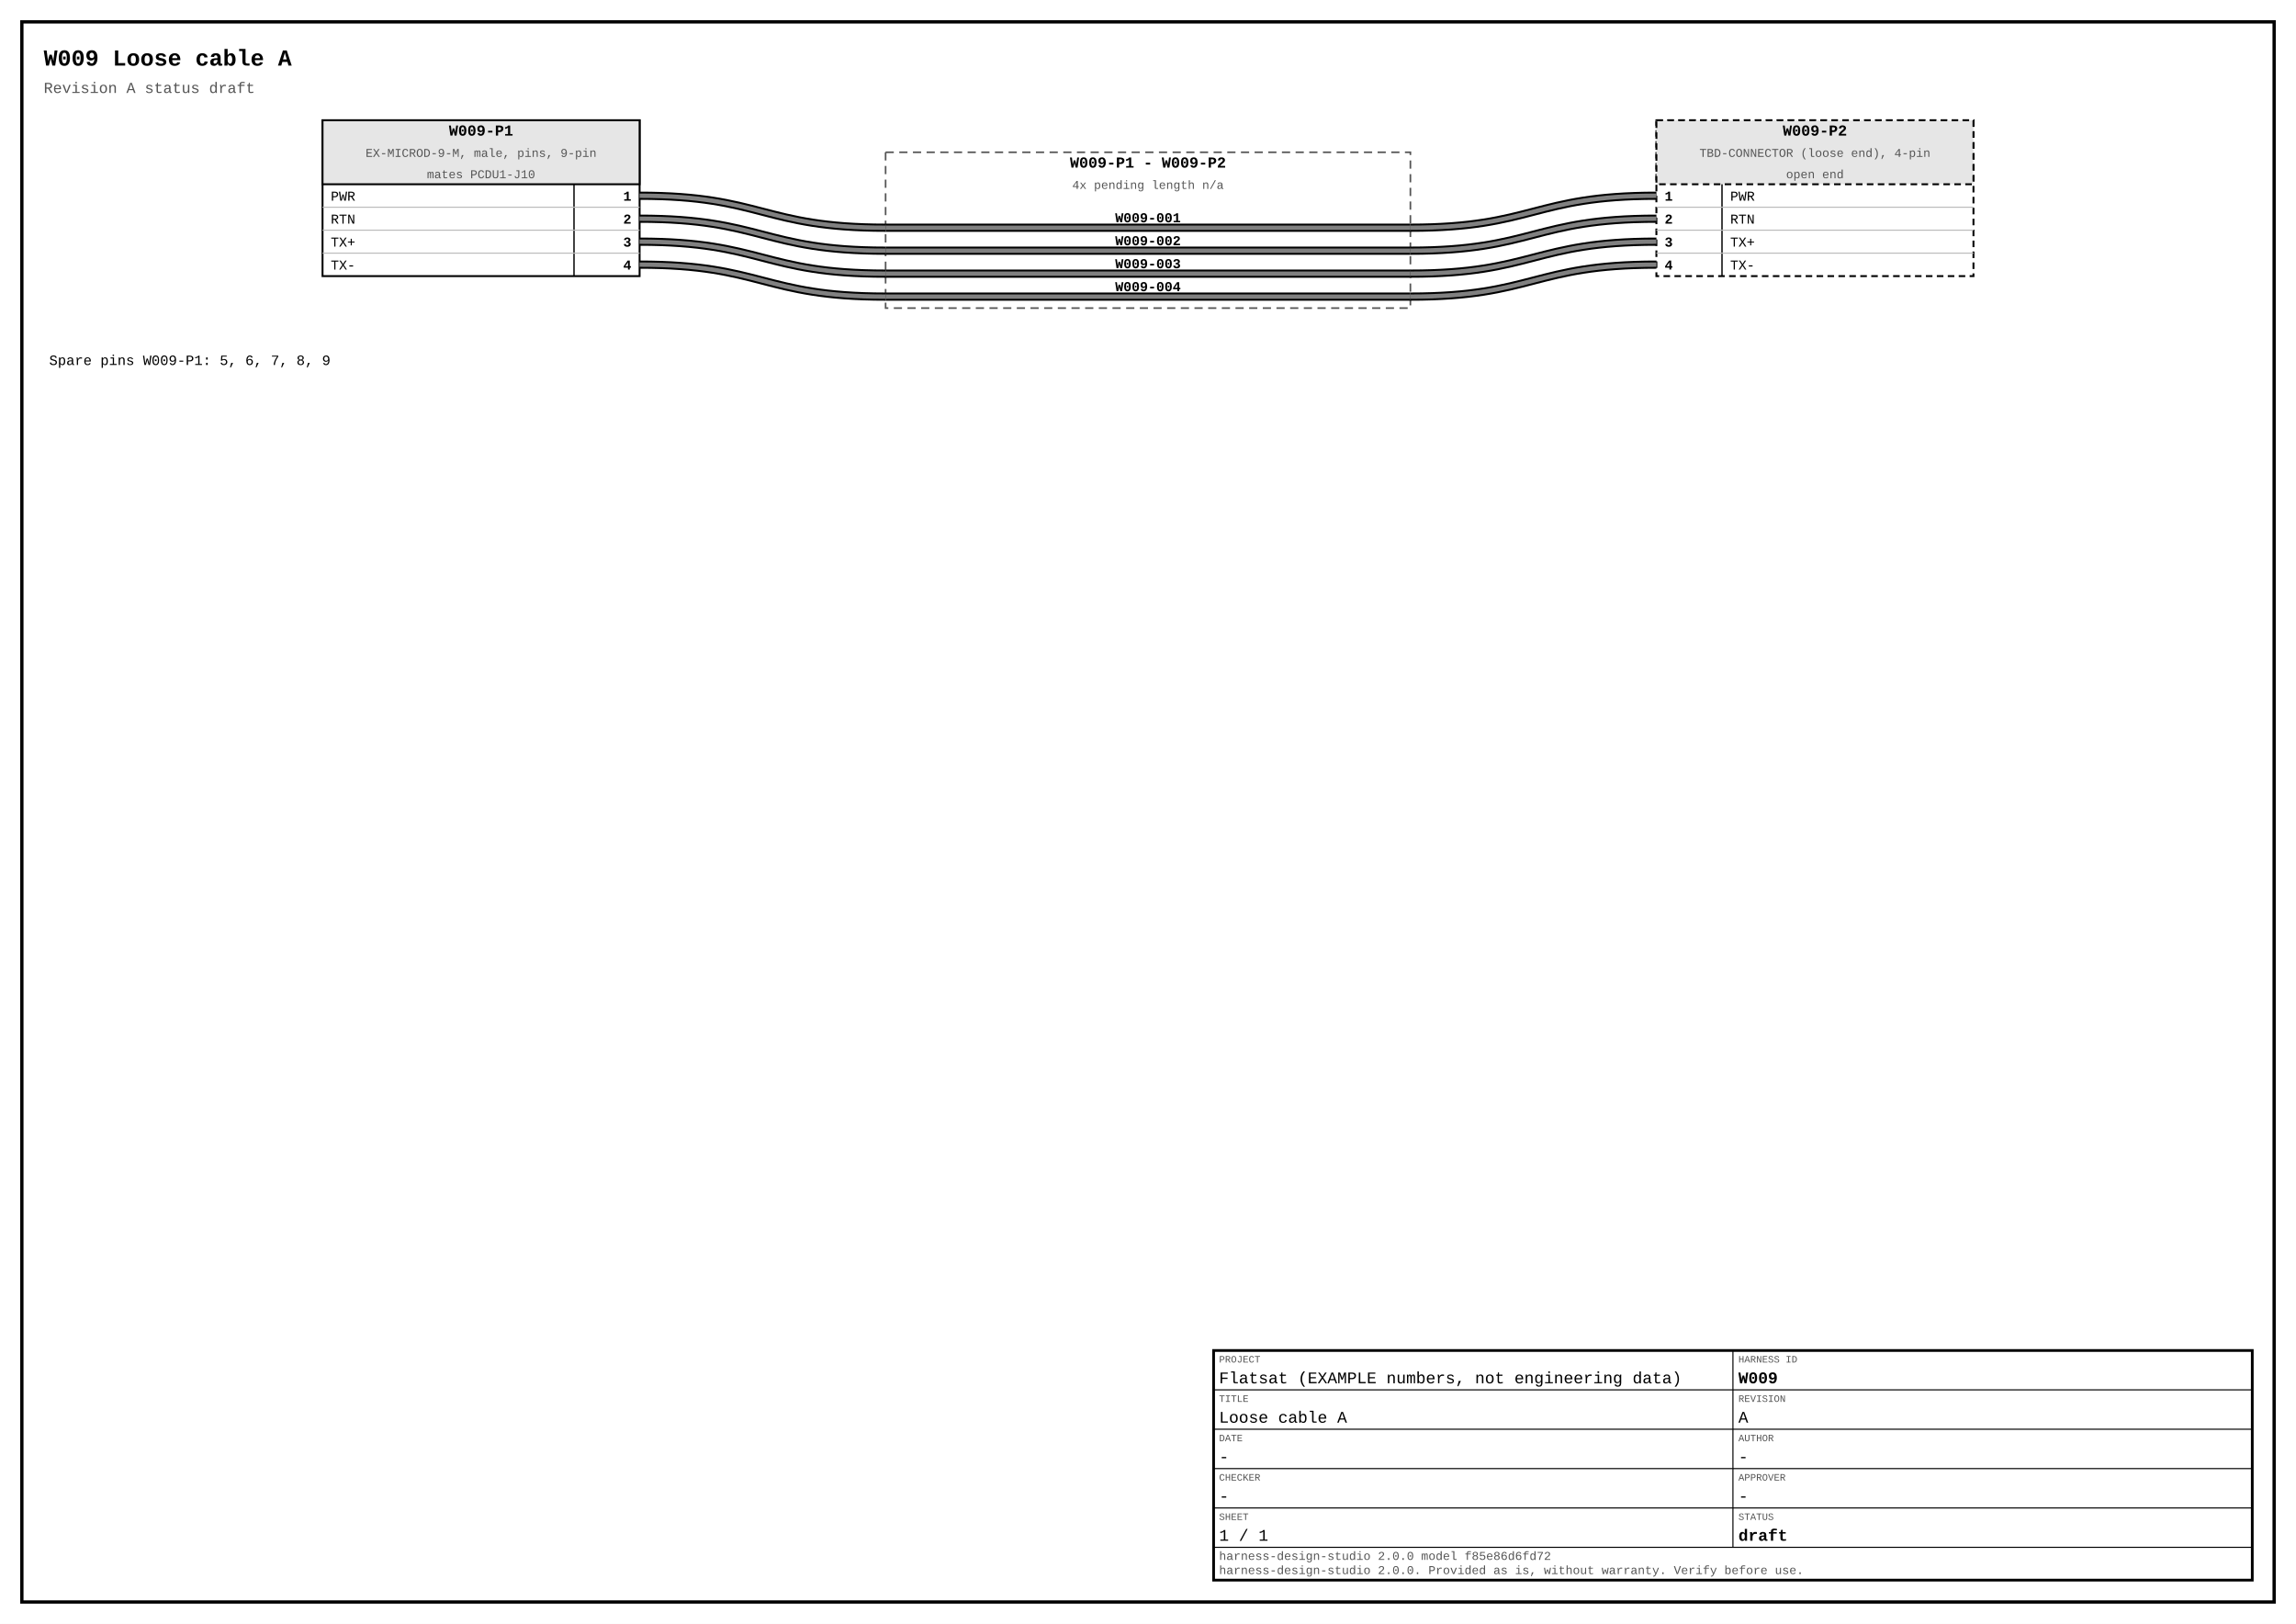
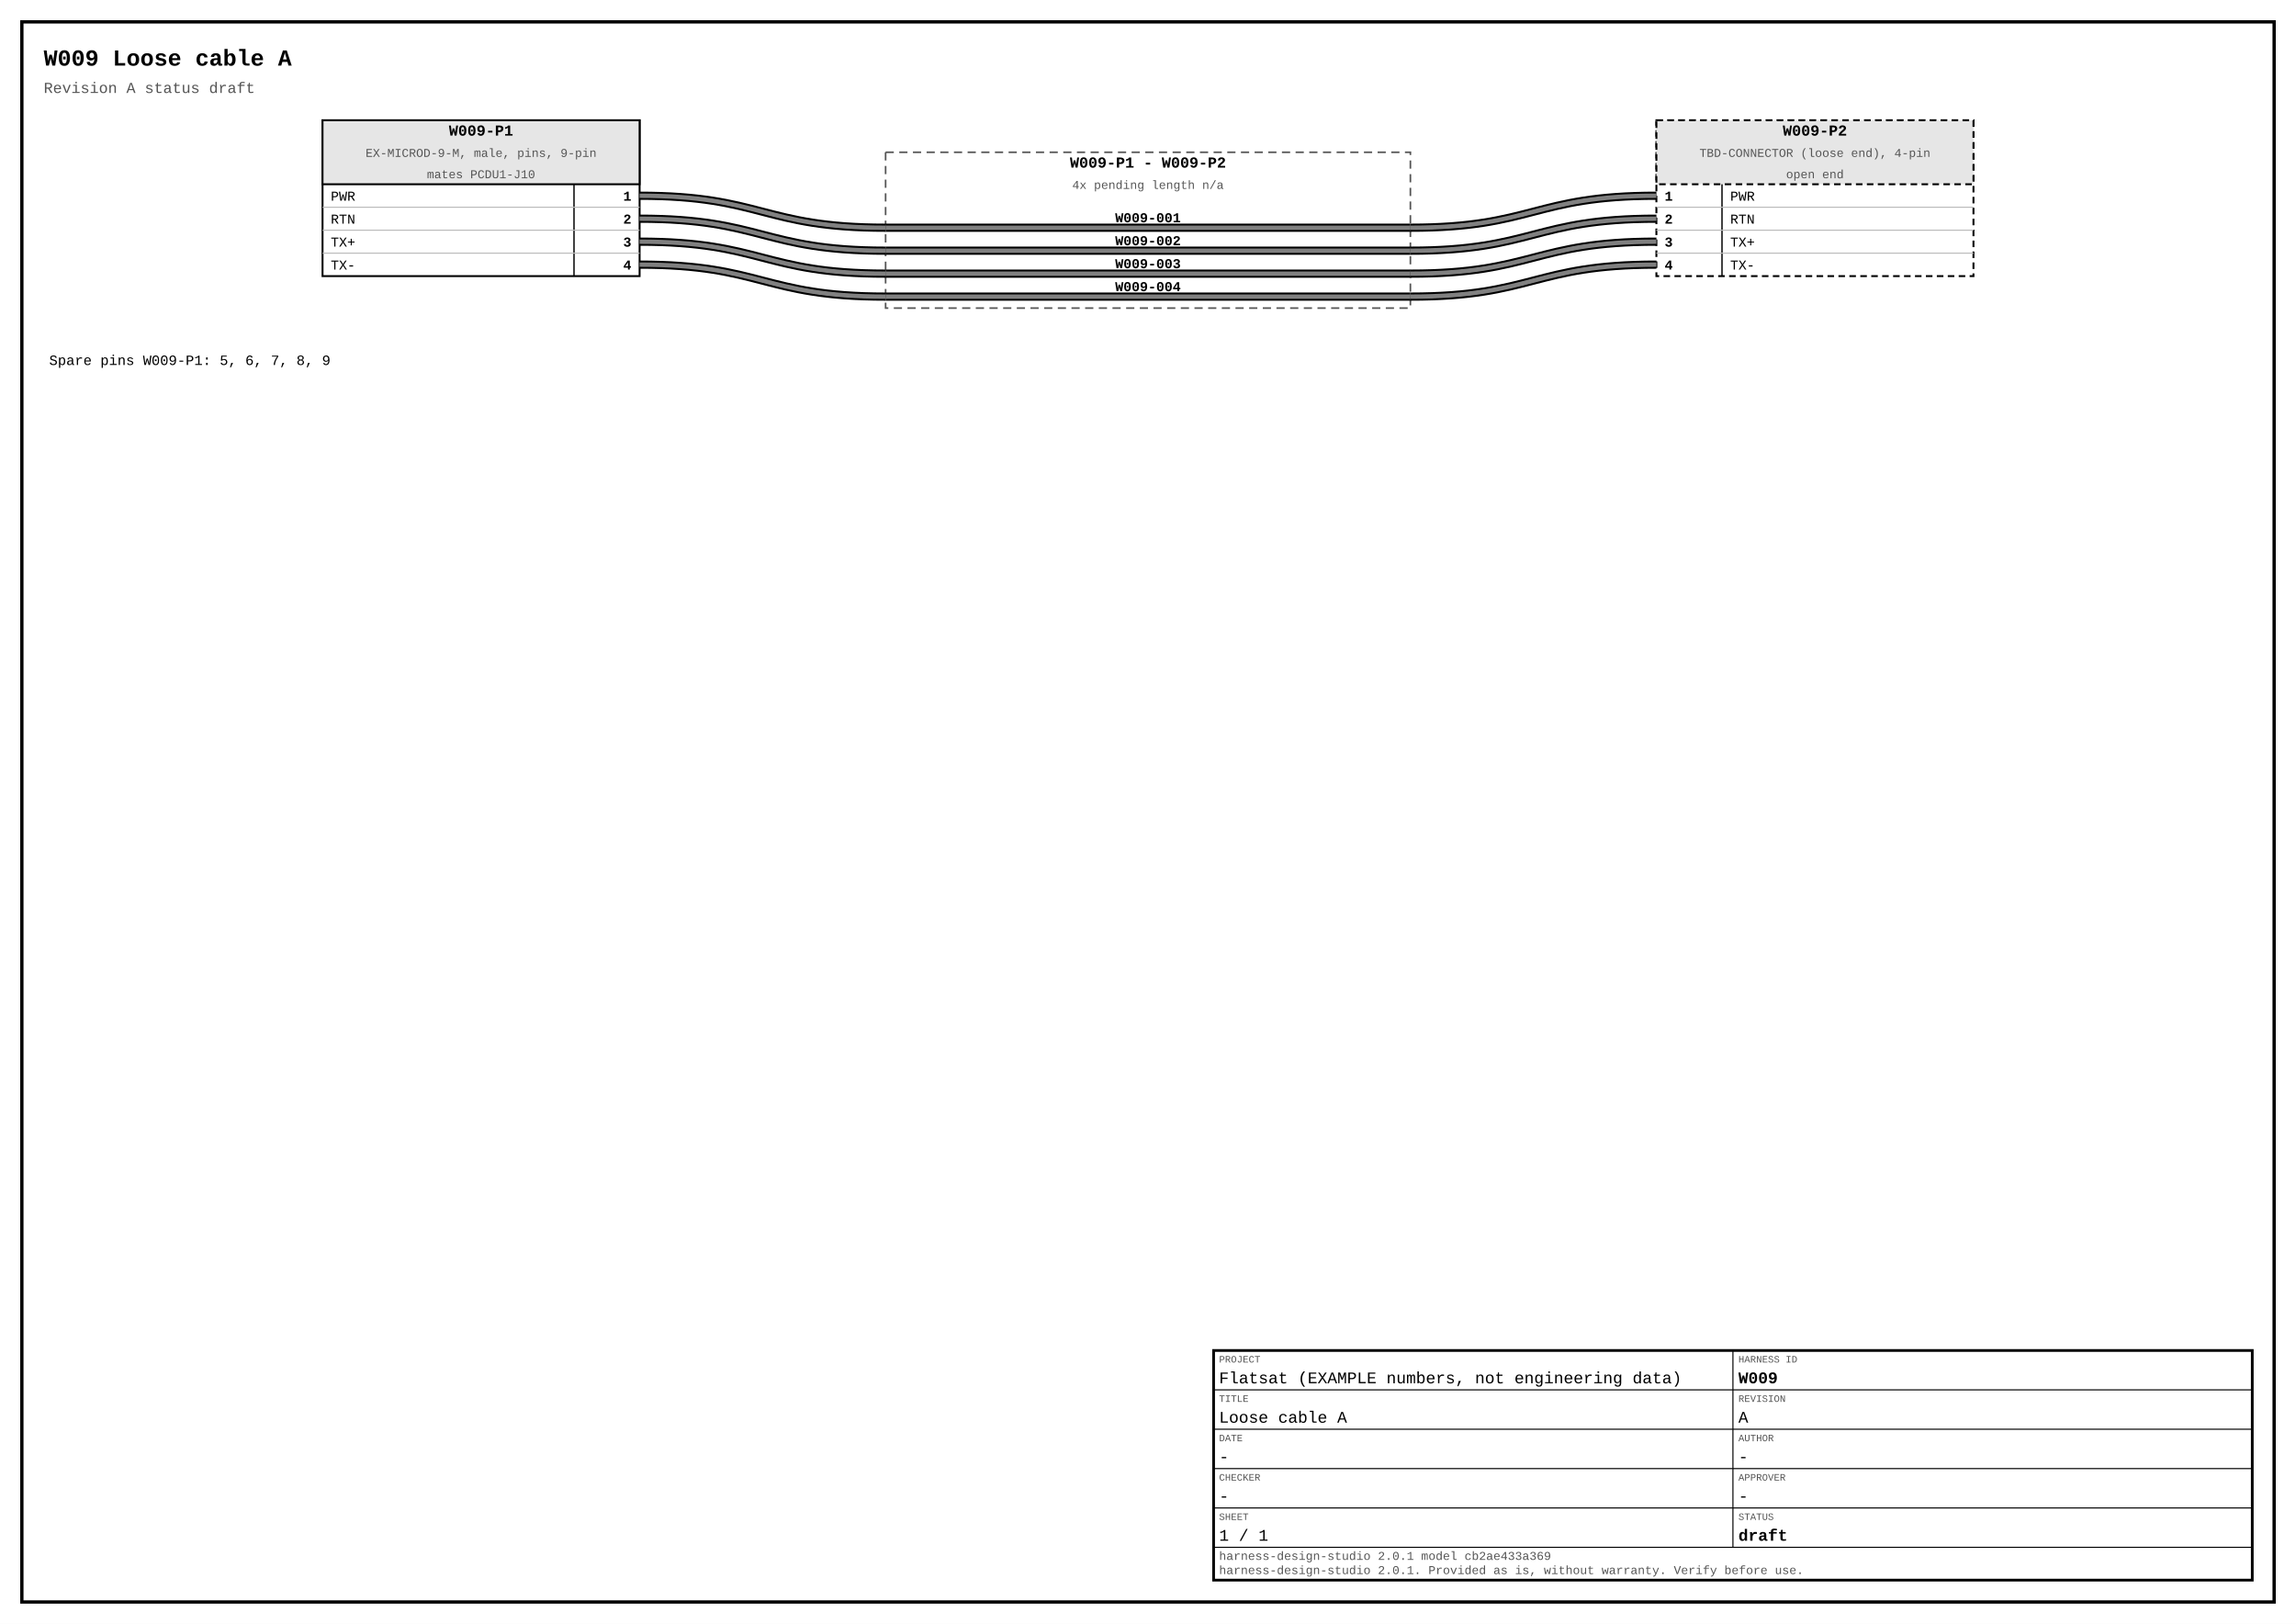
<svg xmlns="http://www.w3.org/2000/svg" width="420mm" height="297mm" viewBox="0 0 420 297" font-family="Courier New, Courier, monospace">
  <rect x="0" y="0" width="420" height="297" fill="#ffffff" />
  <rect x="4" y="4" width="412" height="289" fill="none" stroke="#000000" stroke-width="0.6" />
  <text x="8" y="12" font-size="4.2" font-weight="bold" text-anchor="start" fill="#000000">W009  Loose cable A</text>
  <text x="8" y="17" font-size="2.8" text-anchor="start" fill="#555555">Revision A  status draft</text>
  <rect x="59" y="22" width="58" height="28.5" fill="#ffffff" stroke="#000000" stroke-width="0.35" />
  <rect x="59" y="22" width="58" height="11.7" fill="#e6e6e6" stroke="#000000" stroke-width="0.35" />
  <text x="88" y="24.8" font-size="2.8" font-weight="bold" text-anchor="middle" fill="#000000">W009-P1</text>
  <text x="88" y="28.7" font-size="2.2" text-anchor="middle" fill="#555555">EX-MICROD-9-M, male, pins, 9-pin</text>
  <text x="88" y="32.6" font-size="2.2" text-anchor="middle" fill="#555555">mates PCDU1-J10</text>
  <line x1="105" y1="33.7" x2="105" y2="50.5" stroke="#000000" stroke-width="0.25" />
  <line x1="59" y1="37.9" x2="117" y2="37.9" stroke="#bbbbbb" stroke-width="0.2" />
  <text x="60.5" y="36.7" font-size="2.5" text-anchor="start" fill="#000000" data-ref="sig/W009-P1/1">PWR</text>
  <text x="115.5" y="36.7" font-size="2.5" font-weight="bold" text-anchor="end" fill="#000000" data-ref="pin/W009-P1/1">1</text>
  <line x1="59" y1="42.1" x2="117" y2="42.1" stroke="#bbbbbb" stroke-width="0.2" />
  <text x="60.5" y="40.9" font-size="2.5" text-anchor="start" fill="#000000" data-ref="sig/W009-P1/2">RTN</text>
  <text x="115.5" y="40.9" font-size="2.5" font-weight="bold" text-anchor="end" fill="#000000" data-ref="pin/W009-P1/2">2</text>
  <line x1="59" y1="46.3" x2="117" y2="46.3" stroke="#bbbbbb" stroke-width="0.2" />
  <text x="60.5" y="45.1" font-size="2.5" text-anchor="start" fill="#000000" data-ref="sig/W009-P1/3">TX+</text>
  <text x="115.5" y="45.1" font-size="2.5" font-weight="bold" text-anchor="end" fill="#000000" data-ref="pin/W009-P1/3">3</text>
  <text x="60.5" y="49.3" font-size="2.5" text-anchor="start" fill="#000000" data-ref="sig/W009-P1/4">TX-</text>
  <text x="115.5" y="49.3" font-size="2.5" font-weight="bold" text-anchor="end" fill="#000000" data-ref="pin/W009-P1/4">4</text>
  <rect x="303" y="22" width="58" height="28.5" fill="#ffffff" stroke="#000000" stroke-width="0.35" stroke-dasharray="1.2 0.8" />
  <rect x="303" y="22" width="58" height="11.7" fill="#e6e6e6" stroke="#000000" stroke-width="0.35" stroke-dasharray="1.2 0.8" />
  <text x="332" y="24.8" font-size="2.8" font-weight="bold" text-anchor="middle" fill="#000000">W009-P2</text>
  <text x="332" y="28.7" font-size="2.2" text-anchor="middle" fill="#555555" data-ref="part/W009-P2">TBD-CONNECTOR (loose end), 4-pin</text>
  <text x="332" y="32.6" font-size="2.2" text-anchor="middle" fill="#555555" data-ref="end/W009-P2">open end</text>
  <line x1="315" y1="33.7" x2="315" y2="50.5" stroke="#000000" stroke-width="0.25" />
  <line x1="303" y1="37.9" x2="361" y2="37.9" stroke="#bbbbbb" stroke-width="0.2" />
  <text x="304.5" y="36.7" font-size="2.5" font-weight="bold" text-anchor="start" fill="#000000" data-ref="pin/W009-P2/1">1</text>
  <text x="316.5" y="36.7" font-size="2.5" text-anchor="start" fill="#000000" data-ref="sig/W009-P2/1">PWR</text>
  <line x1="303" y1="42.1" x2="361" y2="42.1" stroke="#bbbbbb" stroke-width="0.2" />
  <text x="304.5" y="40.9" font-size="2.5" font-weight="bold" text-anchor="start" fill="#000000" data-ref="pin/W009-P2/2">2</text>
  <text x="316.5" y="40.9" font-size="2.5" text-anchor="start" fill="#000000" data-ref="sig/W009-P2/2">RTN</text>
  <line x1="303" y1="46.3" x2="361" y2="46.3" stroke="#bbbbbb" stroke-width="0.2" />
  <text x="304.5" y="45.1" font-size="2.5" font-weight="bold" text-anchor="start" fill="#000000" data-ref="pin/W009-P2/3">3</text>
  <text x="316.5" y="45.1" font-size="2.5" text-anchor="start" fill="#000000" data-ref="sig/W009-P2/3">TX+</text>
  <text x="304.5" y="49.3" font-size="2.5" font-weight="bold" text-anchor="start" fill="#000000" data-ref="pin/W009-P2/4">4</text>
  <text x="316.5" y="49.3" font-size="2.5" text-anchor="start" fill="#000000" data-ref="sig/W009-P2/4">TX-</text>
  <rect x="162" y="27.85" width="96" height="28.5" fill="none" stroke="#555555" stroke-width="0.3" stroke-dasharray="1.5 1" />
  <text x="210" y="30.65" font-size="2.8" font-weight="bold" text-anchor="middle" fill="#000000">W009-P1 - W009-P2</text>
  <text x="210" y="34.55" font-size="2.2" text-anchor="middle" fill="#555555">4x  pending  length n/a</text>
  <path d="M 117 35.8 C 139.5 35.8 139.5 41.65 162 41.65" fill="none" stroke="#000000" stroke-width="1.5" />
  <line x1="162" y1="41.65" x2="258" y2="41.65" stroke="#000000" stroke-width="1.5" />
  <path d="M 258 41.65 C 280.5 41.65 280.5 35.8 303 35.8" fill="none" stroke="#000000" stroke-width="1.5" />
  <path d="M 117 35.8 C 139.5 35.8 139.5 41.65 162 41.65" fill="none" stroke="#808080" stroke-width="0.8" />
  <line x1="162" y1="41.65" x2="258" y2="41.65" stroke="#808080" stroke-width="0.8" />
  <path d="M 258 41.65 C 280.5 41.65 280.5 35.8 303 35.8" fill="none" stroke="#808080" stroke-width="0.8" />
  <text x="210" y="40.65" font-size="2.5" font-weight="bold" text-anchor="middle" fill="#000000">W009-001</text>
  <path d="M 117 40 C 139.5 40 139.5 45.85 162 45.85" fill="none" stroke="#000000" stroke-width="1.5" />
  <line x1="162" y1="45.85" x2="258" y2="45.85" stroke="#000000" stroke-width="1.5" />
  <path d="M 258 45.85 C 280.5 45.85 280.5 40 303 40" fill="none" stroke="#000000" stroke-width="1.5" />
  <path d="M 117 40 C 139.5 40 139.5 45.85 162 45.85" fill="none" stroke="#808080" stroke-width="0.8" />
  <line x1="162" y1="45.85" x2="258" y2="45.85" stroke="#808080" stroke-width="0.8" />
  <path d="M 258 45.85 C 280.5 45.85 280.5 40 303 40" fill="none" stroke="#808080" stroke-width="0.8" />
  <text x="210" y="44.85" font-size="2.5" font-weight="bold" text-anchor="middle" fill="#000000">W009-002</text>
  <path d="M 117 44.2 C 139.5 44.2 139.5 50.05 162 50.05" fill="none" stroke="#000000" stroke-width="1.5" />
  <line x1="162" y1="50.05" x2="258" y2="50.05" stroke="#000000" stroke-width="1.5" />
  <path d="M 258 50.05 C 280.5 50.05 280.5 44.2 303 44.2" fill="none" stroke="#000000" stroke-width="1.5" />
  <path d="M 117 44.2 C 139.5 44.2 139.5 50.05 162 50.05" fill="none" stroke="#808080" stroke-width="0.8" />
  <line x1="162" y1="50.05" x2="258" y2="50.05" stroke="#808080" stroke-width="0.8" />
  <path d="M 258 50.05 C 280.5 50.05 280.5 44.2 303 44.2" fill="none" stroke="#808080" stroke-width="0.8" />
  <text x="210" y="49.05" font-size="2.5" font-weight="bold" text-anchor="middle" fill="#000000">W009-003</text>
  <path d="M 117 48.4 C 139.5 48.4 139.5 54.25 162 54.25" fill="none" stroke="#000000" stroke-width="1.5" />
  <line x1="162" y1="54.25" x2="258" y2="54.25" stroke="#000000" stroke-width="1.5" />
  <path d="M 258 54.25 C 280.5 54.25 280.5 48.4 303 48.4" fill="none" stroke="#000000" stroke-width="1.5" />
  <path d="M 117 48.4 C 139.5 48.4 139.5 54.25 162 54.25" fill="none" stroke="#808080" stroke-width="0.8" />
  <line x1="162" y1="54.25" x2="258" y2="54.25" stroke="#808080" stroke-width="0.8" />
  <path d="M 258 54.25 C 280.5 54.25 280.5 48.4 303 48.4" fill="none" stroke="#808080" stroke-width="0.8" />
  <text x="210" y="53.25" font-size="2.5" font-weight="bold" text-anchor="middle" fill="#000000">W009-004</text>
  <text x="9" y="66.75" font-size="2.6" text-anchor="start" fill="#000000">Spare pins W009-P1: 5, 6, 7, 8, 9</text>
  <rect x="222" y="247" width="190" height="42" fill="none" stroke="#000000" stroke-width="0.5" />
  <line x1="222" y1="247" x2="317" y2="247" stroke="#000000" stroke-width="0.2" />
  <text x="223" y="249.2" font-size="1.8" text-anchor="start" fill="#555555">PROJECT</text>
  <text x="223" y="253" font-size="3" text-anchor="start" fill="#000000">Flatsat (EXAMPLE numbers, not engineering data)</text>
  <line x1="317" y1="247" x2="412" y2="247" stroke="#000000" stroke-width="0.2" />
  <text x="318" y="249.2" font-size="1.8" text-anchor="start" fill="#555555">HARNESS ID</text>
  <text x="318" y="253" font-size="3" font-weight="bold" text-anchor="start" fill="#000000">W009</text>
  <line x1="222" y1="254.2" x2="317" y2="254.2" stroke="#000000" stroke-width="0.2" />
  <text x="223" y="256.4" font-size="1.8" text-anchor="start" fill="#555555">TITLE</text>
  <text x="223" y="260.2" font-size="3" text-anchor="start" fill="#000000">Loose cable A</text>
  <line x1="317" y1="254.2" x2="412" y2="254.2" stroke="#000000" stroke-width="0.2" />
  <text x="318" y="256.4" font-size="1.8" text-anchor="start" fill="#555555">REVISION</text>
  <text x="318" y="260.2" font-size="3" text-anchor="start" fill="#000000">A</text>
  <line x1="222" y1="261.4" x2="317" y2="261.4" stroke="#000000" stroke-width="0.2" />
  <text x="223" y="263.6" font-size="1.8" text-anchor="start" fill="#555555">DATE</text>
  <text x="223" y="267.4" font-size="3" text-anchor="start" fill="#000000">-</text>
  <line x1="317" y1="261.4" x2="412" y2="261.4" stroke="#000000" stroke-width="0.2" />
  <text x="318" y="263.6" font-size="1.8" text-anchor="start" fill="#555555">AUTHOR</text>
  <text x="318" y="267.4" font-size="3" text-anchor="start" fill="#000000">-</text>
  <line x1="222" y1="268.6" x2="317" y2="268.6" stroke="#000000" stroke-width="0.2" />
  <text x="223" y="270.8" font-size="1.8" text-anchor="start" fill="#555555">CHECKER</text>
  <text x="223" y="274.6" font-size="3" text-anchor="start" fill="#000000">-</text>
  <line x1="317" y1="268.6" x2="412" y2="268.6" stroke="#000000" stroke-width="0.2" />
  <text x="318" y="270.8" font-size="1.8" text-anchor="start" fill="#555555">APPROVER</text>
  <text x="318" y="274.6" font-size="3" text-anchor="start" fill="#000000">-</text>
  <line x1="222" y1="275.8" x2="317" y2="275.8" stroke="#000000" stroke-width="0.2" />
  <text x="223" y="278" font-size="1.8" text-anchor="start" fill="#555555">SHEET</text>
  <text x="223" y="281.8" font-size="3" text-anchor="start" fill="#000000">1 / 1</text>
  <line x1="317" y1="275.8" x2="412" y2="275.8" stroke="#000000" stroke-width="0.2" />
  <text x="318" y="278" font-size="1.8" text-anchor="start" fill="#555555">STATUS</text>
  <text x="318" y="281.8" font-size="3" font-weight="bold" text-anchor="start" fill="#000000">draft</text>
  <line x1="317" y1="247" x2="317" y2="283" stroke="#000000" stroke-width="0.2" />
  <line x1="222" y1="283" x2="412" y2="283" stroke="#000000" stroke-width="0.2" />
-   <text x="223" y="285.3" font-size="2.2" text-anchor="start" fill="#555555">harness-design-studio 2.0.0 model f85e86d6fd72</text>
-   <text x="223" y="287.9" font-size="2.2" text-anchor="start" fill="#555555">harness-design-studio 2.0.0. Provided as is, without warranty. Verify before use.</text>
+   <text x="223" y="285.3" font-size="2.2" text-anchor="start" fill="#555555">harness-design-studio 2.0.1 model cb2ae433a369</text>
+   <text x="223" y="287.9" font-size="2.2" text-anchor="start" fill="#555555">harness-design-studio 2.0.1. Provided as is, without warranty. Verify before use.</text>
</svg>
